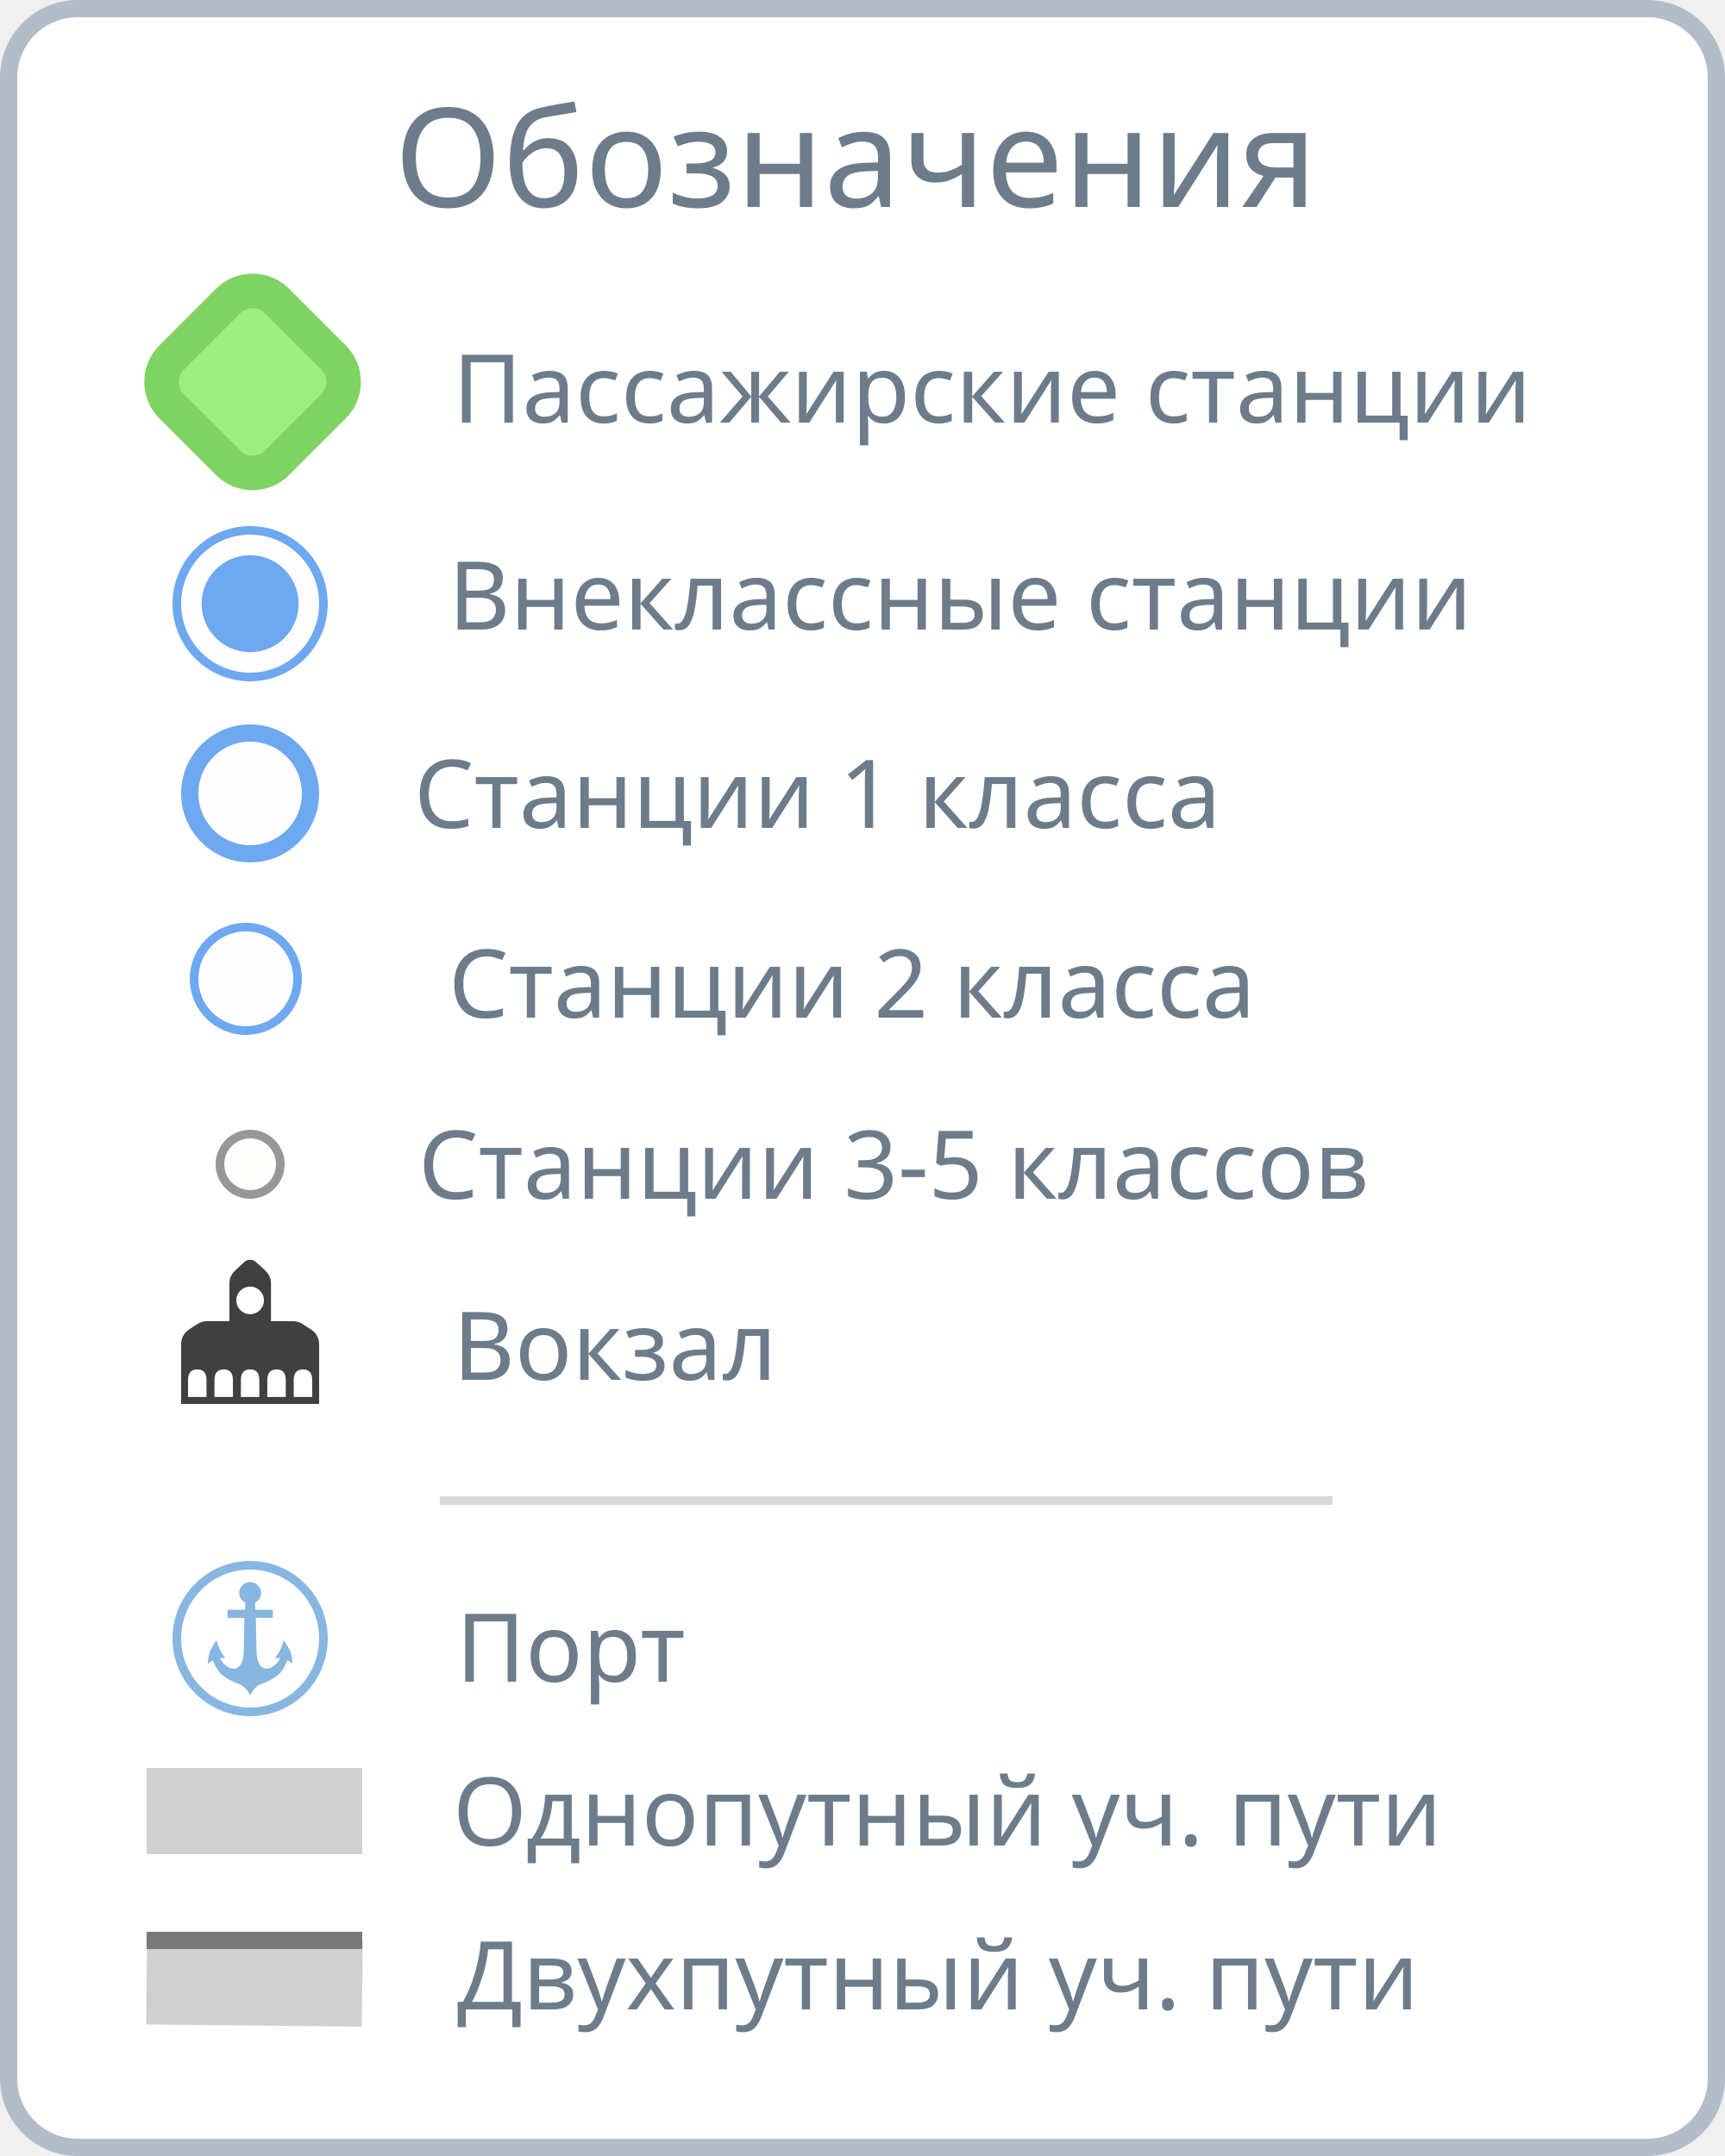
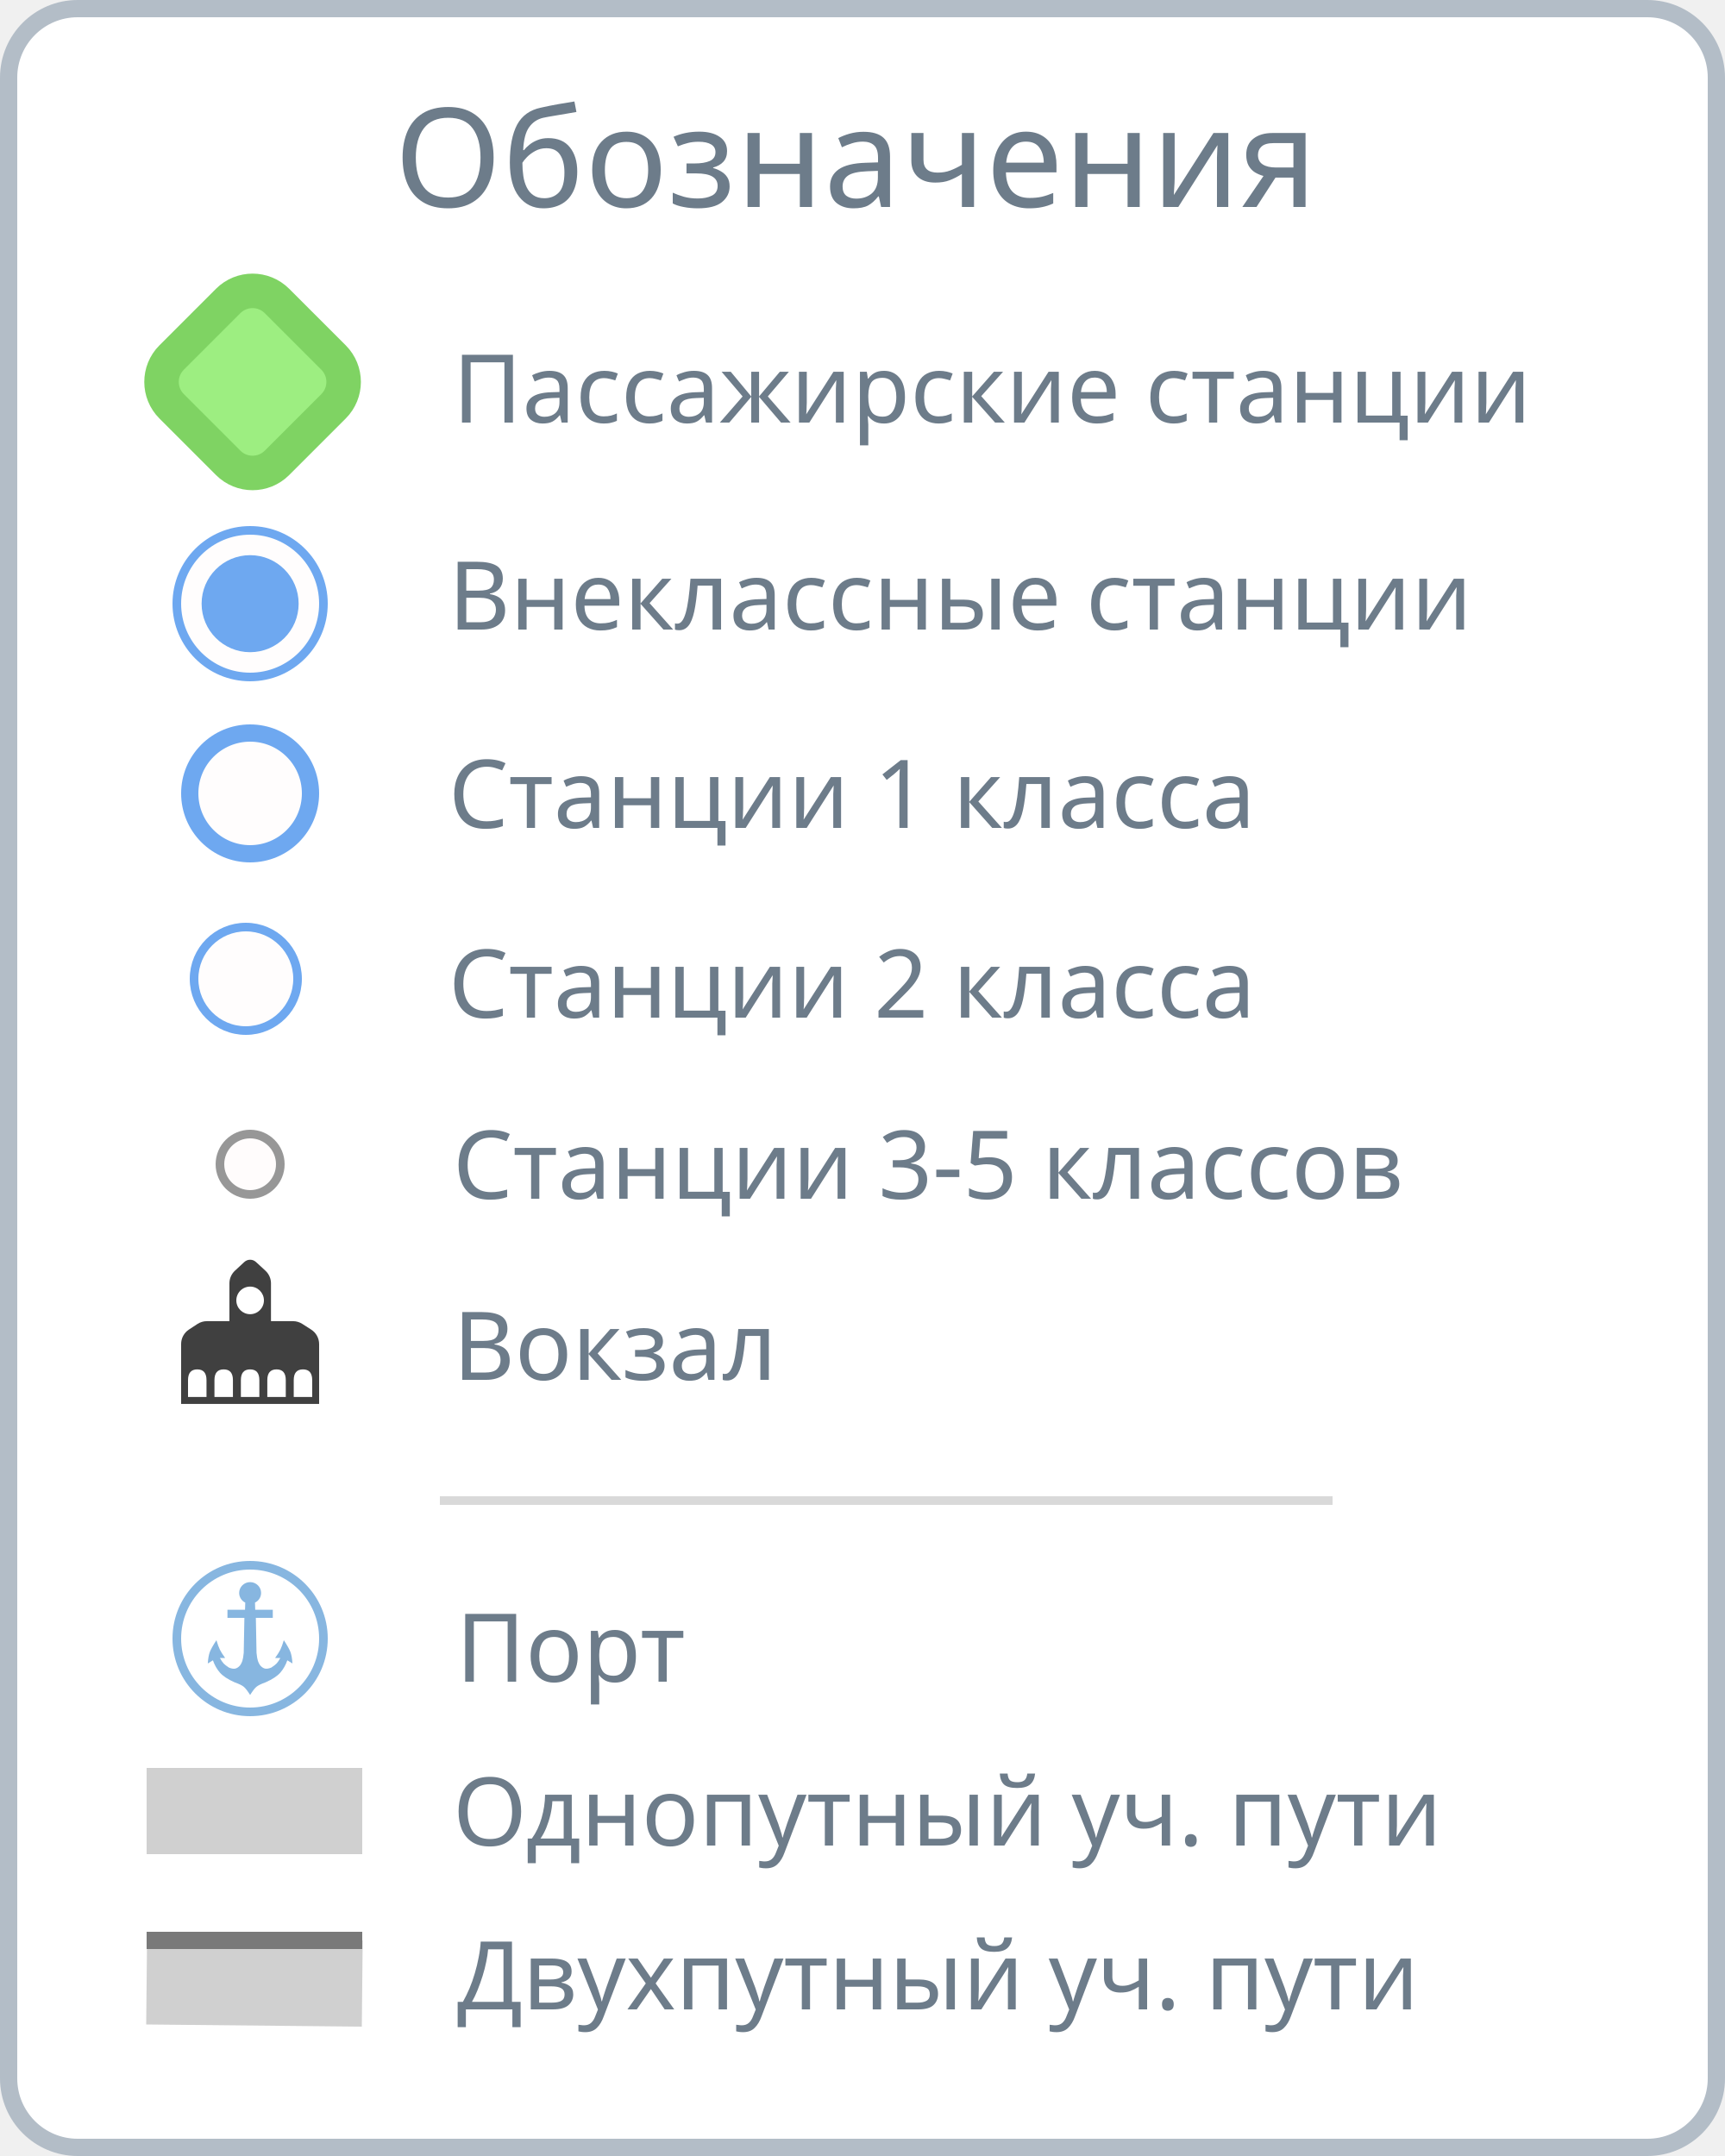
<svg xmlns="http://www.w3.org/2000/svg" width="200px" height="250px" viewBox="0 0 200 250" version="1.1">
  <g id="big_legend" stroke="none" stroke-width="1" fill="none" fill-rule="evenodd">
    <rect id="Rectangle" stroke="#B3BDC7" stroke-width="2" fill="#FFFFFF" x="1" y="1" width="198" height="248" rx="8" />
    <g id="zd_vkz" transform="translate(21, 146)" fill="#404040">
      <path d="M8.68,0.337 L9.772,1.342 C10.184,1.721 10.418,2.255 10.418,2.814 L10.418,11.995 L5.6,11.995 L5.6,2.809 C5.6,2.253 5.832,1.721 6.24,1.343 L7.322,0.339 C7.705,-0.016 8.296,-0.017 8.68,0.337 Z M8,3.188 C7.116,3.188 6.4,3.904 6.4,4.788 C6.4,5.672 7.116,6.388 8,6.388 C8.884,6.388 9.6,5.672 9.6,4.788 C9.6,3.904 8.884,3.188 8,3.188 Z" id="Combined-Shape" />
      <path d="M12.968,7.195 C13.351,7.195 13.726,7.305 14.048,7.512 L15.08,8.174 C15.654,8.542 16,9.176 16,9.857 L16,16.795 L0,16.795 L0,9.844 C3.61589409e-16,9.17 0.339,8.542 0.902,8.172 L1.891,7.523 C2.217,7.309 2.599,7.195 2.989,7.195 L12.968,7.195 Z M1.871,12.788 C1.157,12.788 0.8,13.202 0.8,14.031 L0.8,14.031 L0.8,15.988 L2.942,15.988 L2.942,14.031 C2.942,13.202 2.585,12.788 1.871,12.788 Z M14.127,12.788 C13.413,12.788 13.056,13.202 13.056,14.031 L13.056,14.031 L13.056,15.988 L15.198,15.988 L15.198,14.031 C15.198,13.202 14.841,12.788 14.127,12.788 Z M4.935,12.788 C4.221,12.788 3.864,13.202 3.864,14.031 L3.864,14.031 L3.864,15.988 L6.006,15.988 L6.006,14.031 C6.006,13.202 5.649,12.788 4.935,12.788 Z M11.063,12.788 C10.349,12.788 9.992,13.202 9.992,14.031 L9.992,14.031 L9.992,15.988 L12.134,15.988 L12.134,14.031 C12.134,13.202 11.777,12.788 11.063,12.788 Z M7.999,12.788 C7.285,12.788 6.928,13.202 6.928,14.031 L6.928,14.031 L6.928,15.988 L9.07,15.988 L9.07,14.031 C9.07,13.202 8.713,12.788 7.999,12.788 Z" id="Combined-Shape" />
    </g>
    <text id="Вокзал" font-family="Verdana" font-size="11" font-weight="normal" fill="#6D7C8A">
      <tspan x="52.536" y="160">Вокзал</tspan>
    </text>
    <g id="Group-5" transform="translate(17, 222)">
      <text id="Двухпутный-уч.-пути" font-family="Verdana" font-size="11" font-weight="normal" fill="#6D7C8A">
        <tspan x="36" y="11">Двухпутный уч. пути</tspan>
      </text>
      <g id="Group" transform="translate(0, 2)">
        <line x1="25" y1="6" x2="0" y2="5.75" id="Path-5" stroke="#D0D0D0" stroke-width="10" />
        <line x1="25" y1="1" x2="7.89491929e-14" y2="1" id="Path-13" stroke="#797979" stroke-width="2" />
      </g>
    </g>
    <g id="Group-3" transform="translate(17, 203)">
      <text id="Однопутный-уч.-пути" font-family="Verdana" font-size="11" font-weight="normal" fill="#6D7C8A">
        <tspan x="35.5" y="11">Однопутный уч. пути</tspan>
      </text>
      <line x1="25" y1="7" x2="-3.74700271e-16" y2="7" id="Path-5" stroke="#D0D0D0" stroke-width="10" />
    </g>
    <g id="Group-2" transform="translate(20, 61)">
      <circle id="Oval" stroke="#6EA8F0" fill="#FFFDFD" cx="9" cy="9" r="8.5" />
      <circle id="Oval" fill="#6EA8F0" cx="9" cy="9" r="5.625" />
    </g>
    <text id="Внеклассные-станции" font-family="Verdana" font-size="11" font-weight="normal" fill="#6D7C8A">
      <tspan x="52" y="73">Внеклассные станции</tspan>
    </text>
    <circle id="Oval" stroke="#6EA8F0" stroke-width="2" fill="#FFFDFD" cx="29" cy="92" r="7" />
    <g id="st" transform="translate(22, 107)" fill="#FFFDFD" stroke="#6EA8F0">
      <circle id="Oval" cx="6.5" cy="6.5" r="6" />
    </g>
    <text id="Обозначения" font-family="Verdana" font-size="16" font-weight="normal" fill="#6D7C8A">
      <tspan x="45.711" y="24">Обозначения</tspan>
    </text>
    <text id="Станции-1-класса" font-family="Verdana" font-size="11" font-weight="normal" fill="#6D7C8A">
-       <tspan x="48" y="96"> Станции 1 класса</tspan>
+       <tspan x="52" y="96">Станции 1 класса</tspan>
    </text>
    <text id="Станции-2-класса" font-family="Verdana" font-size="11" font-weight="normal" fill="#6D7C8A">
      <tspan x="52" y="118">Станции 2 класса</tspan>
    </text>
    <text id="Станции-3-5-классов" font-family="Verdana" font-size="11" font-weight="normal" fill="#6D7C8A">
-       <tspan x="48.5" y="139"> Станции 3-5 классов</tspan>
+       <tspan x="52.5" y="139">Станции 3-5 классов</tspan>
    </text>
    <path d="M33.921,35.648 L24.648,35.648 C23.544,35.648 22.544,36.096 21.82,36.82 C21.096,37.544 20.648,38.544 20.648,39.648 L20.648,48.921 C20.648,50.026 21.096,51.026 21.82,51.75 C22.544,52.473 23.544,52.921 24.648,52.921 L33.921,52.921 C35.026,52.921 36.026,52.473 36.75,51.75 C37.473,51.026 37.921,50.026 37.921,48.921 L37.921,39.648 C37.921,38.544 37.473,37.544 36.75,36.82 C36.026,36.096 35.026,35.648 33.921,35.648 Z" id="Rectangle" stroke="#7FD363" stroke-width="4" fill="#9DEE81" transform="translate(29.28473, 44.28473) rotate(-45) translate(-29.28473, -44.28473) " />
    <text id="Пассажирские-станции" font-family="Verdana" font-size="11" font-weight="normal" fill="#6D7C8A">
      <tspan x="52.5" y="49">Пассажирские станции</tspan>
    </text>
    <text id="Порт" font-family="Verdana" font-size="11" font-weight="normal" fill="#6D7C8A">
      <tspan x="52.874" y="195">Порт</tspan>
    </text>
    <circle id="Oval" stroke="#979797" fill="#FFFCFC" cx="29" cy="135" r="3.5" />
    <g id="Group" transform="translate(20, 181)">
      <circle id="Oval" stroke="#87B6E0" fill="#FFFFFF" cx="9" cy="9" r="8.5" />
      <path d="M8.999,2.455 C9.702,2.455 10.271,3.016 10.271,3.708 C10.271,4.201 9.983,4.627 9.564,4.832 L9.591,5.663 L11.628,5.663 L11.628,6.6 L9.665,6.6 L9.742,10.656 C9.783,11.088 9.838,11.402 9.904,11.599 C9.97,11.796 10.06,11.97 10.174,12.121 C10.346,12.317 10.528,12.437 10.719,12.481 C10.91,12.525 11.155,12.488 11.454,12.368 C11.74,12.182 11.945,12.023 12.071,11.889 C12.196,11.756 12.341,11.543 12.505,11.252 L12.505,11.252 L11.896,11.252 C12.182,10.855 12.385,10.534 12.505,10.29 C12.625,10.046 12.759,9.679 12.908,9.19 C13.308,9.804 13.566,10.265 13.68,10.573 C13.794,10.881 13.87,11.32 13.909,11.889 L13.909,11.889 L13.312,11.524 C13.121,12.074 12.852,12.549 12.505,12.948 C12.158,13.347 11.589,13.723 10.797,14.075 C10.295,14.252 9.943,14.424 9.742,14.588 C9.541,14.753 9.293,15.072 8.999,15.545 L8.999,15.545 L8.999,15.542 L8.893,15.374 C8.646,14.993 8.434,14.731 8.258,14.587 C8.057,14.422 7.705,14.251 7.203,14.073 C6.411,13.721 5.842,13.346 5.495,12.947 C5.148,12.547 4.879,12.072 4.688,11.522 L4.091,11.888 C4.13,11.318 4.206,10.879 4.32,10.571 C4.434,10.263 4.692,9.803 5.092,9.189 C5.241,9.678 5.375,10.044 5.495,10.289 C5.615,10.533 5.818,10.854 6.104,11.25 L5.495,11.25 C5.659,11.542 5.804,11.754 5.929,11.888 C6.055,12.021 6.26,12.181 6.546,12.366 C6.845,12.486 7.09,12.524 7.281,12.48 C7.472,12.435 7.654,12.315 7.826,12.12 C7.94,11.969 8.03,11.795 8.096,11.598 C8.162,11.401 8.217,11.087 8.258,10.655 L8.335,6.599 L6.372,6.599 L6.372,5.661 L8.409,5.661 L8.436,4.832 C8.016,4.628 7.728,4.201 7.728,3.708 C7.728,3.016 8.297,2.455 8.999,2.455 Z" id="Combined-Shape" fill="#87B6E0" transform="translate(9, 9) scale(-1, 1) translate(-9, -9) " />
    </g>
    <line x1="51" y1="174" x2="154.5" y2="174" id="Path-79" stroke="#D9D9D9" />
  </g>
</svg>
